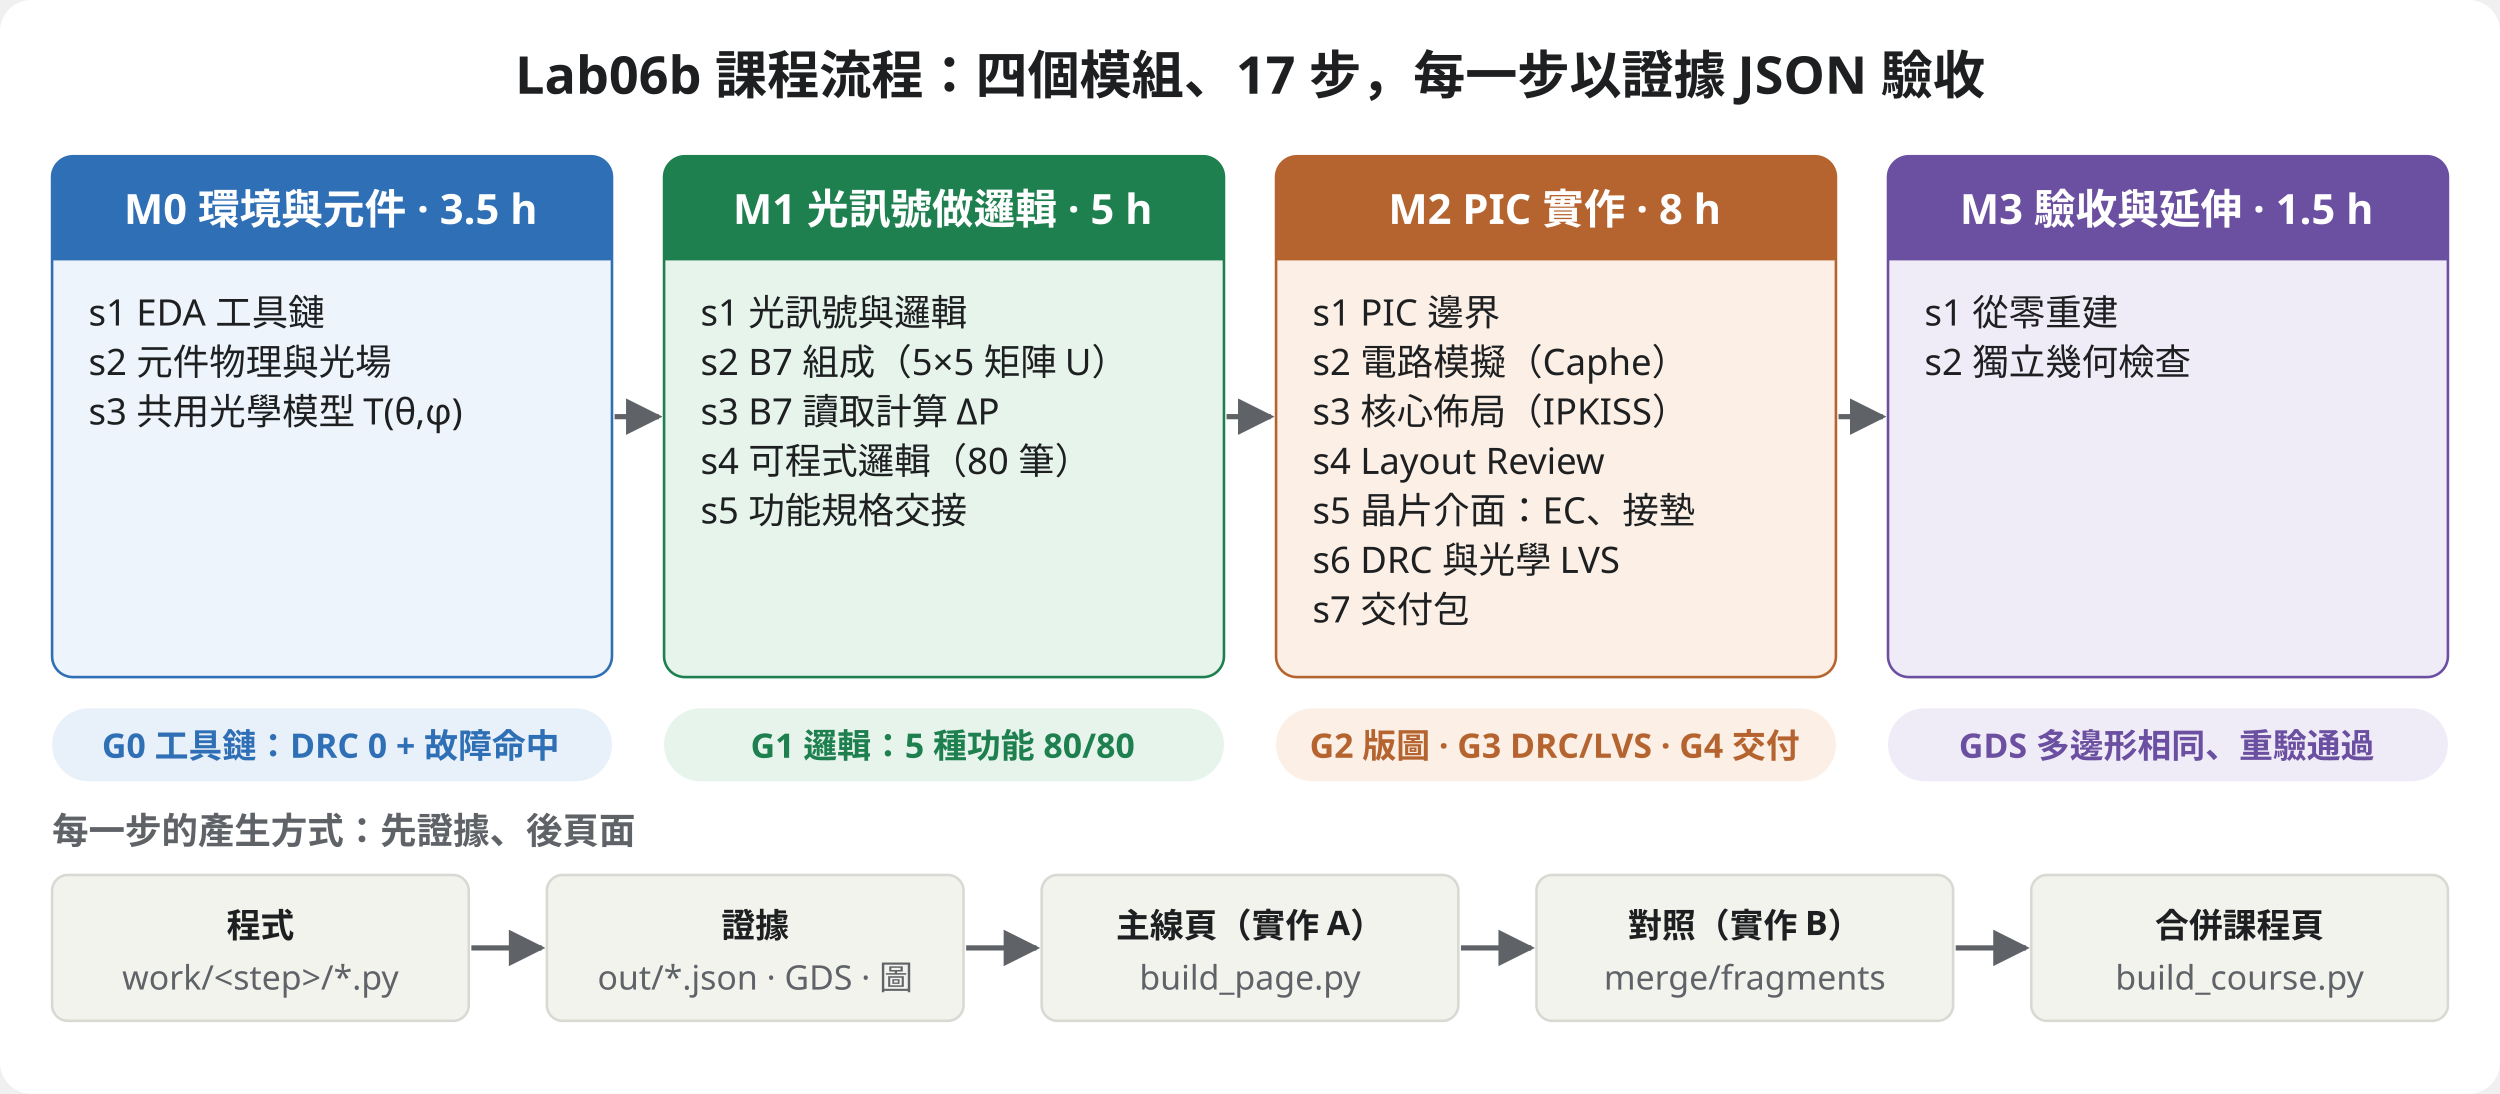
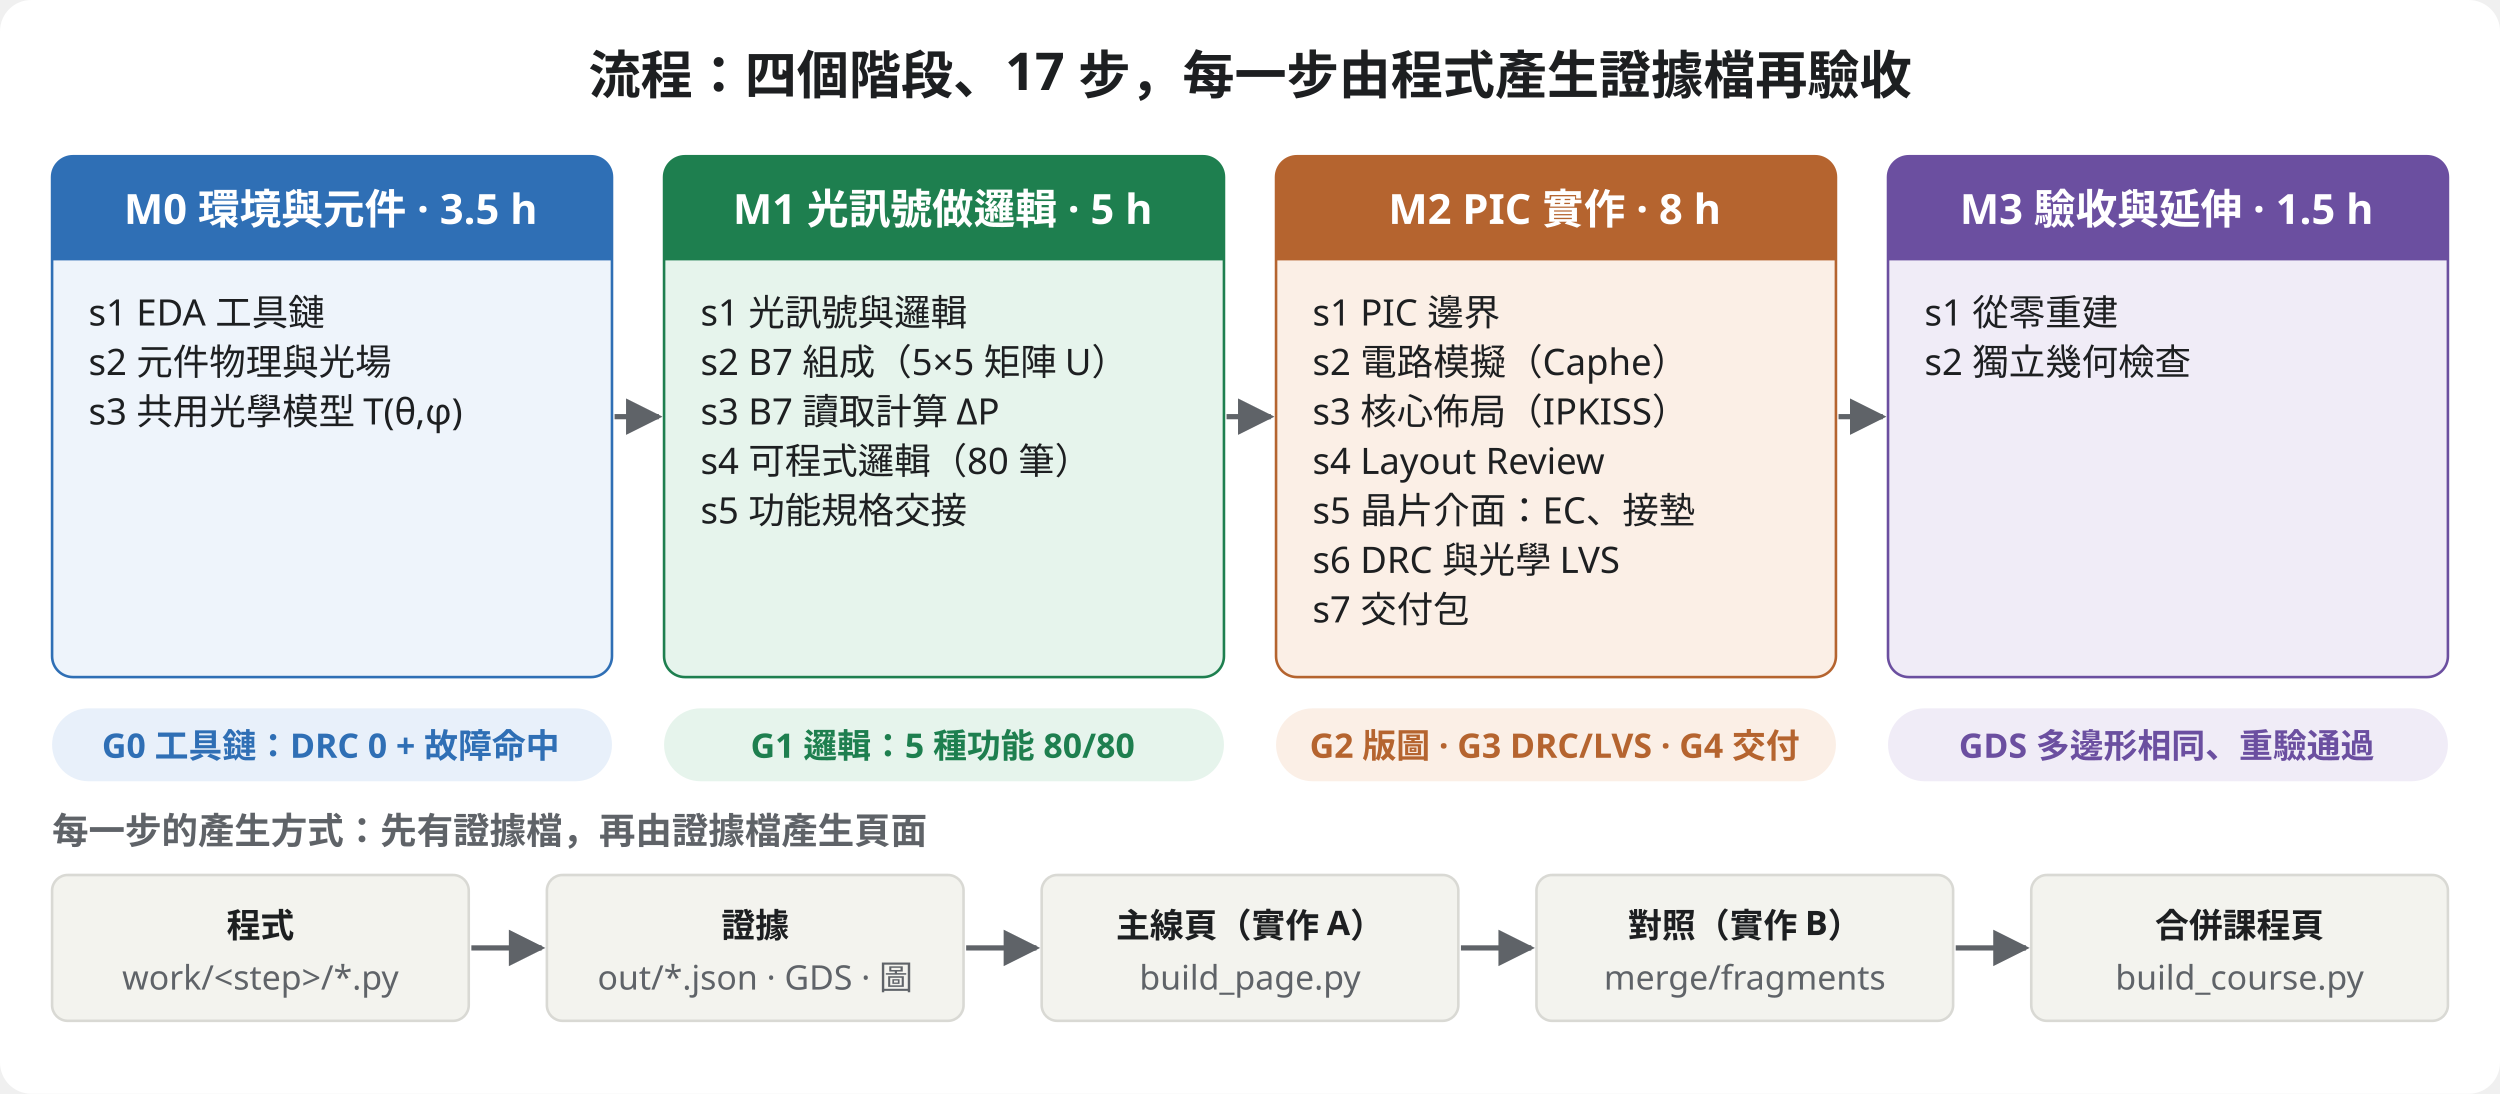
<svg xmlns="http://www.w3.org/2000/svg" viewBox="0 0 960 420" width="960" height="420" font-family="'Microsoft JhengHei','Noto Sans TC','PingFang TC',sans-serif">
  <defs>
    <marker id="arr" viewBox="0 0 10 10" refX="9" refY="5" markerWidth="7" markerHeight="7" orient="auto-start-reverse">
      <path d="M0,0 L10,5 L0,10 z" fill="#5f6368" />
    </marker>
  </defs>
  <rect width="960" height="420" rx="12" fill="#ffffff" />
-   <text x="480" y="36" text-anchor="middle" font-size="20" font-weight="bold" fill="#1d1f21">Lab06b 課程流程：四個模組、17 步，每一步以證據 JSON 驗收</text>
+   <text x="480" y="36" text-anchor="middle" font-size="20" font-weight="bold" fill="#1d1f21">流程：四個階段、17 步，每一步由程式產生證據檔再驗收</text>
  <rect x="20" y="60" width="215" height="200" rx="8" fill="#eef4fb" stroke="#2f6fb5" />
  <path d="M28,60 h199 a8,8 0 0 1 8,8 v32 h-215 v-32 a8,8 0 0 1 8,-8 z" fill="#2f6fb5" />
  <text x="127" y="86" text-anchor="middle" font-size="16" font-weight="bold" fill="#fff">M0 環境與元件 · 3.5 h</text>
  <g font-size="14" fill="#1d1f21">
    <text x="34" y="125">s1 EDA 工具鏈</text>
    <text x="34" y="144">s2 元件物理與光場</text>
    <text x="34" y="163">s3 共用光學模型 T(θ,φ)</text>
  </g>
  <rect x="255" y="60" width="215" height="200" rx="8" fill="#e6f4ec" stroke="#1e7f4f" />
  <path d="M263,60 h199 a8,8 0 0 1 8,8 v32 h-215 v-32 a8,8 0 0 1 8,-8 z" fill="#1e7f4f" />
  <text x="362" y="86" text-anchor="middle" font-size="16" font-weight="bold" fill="#fff">M1 光訊號做邏輯 · 5 h</text>
  <g font-size="14" fill="#1d1f21">
    <text x="269" y="125">s1 光訊號與邏輯</text>
    <text x="269" y="144">s2 B7 組成（5×5 矩陣 U）</text>
    <text x="269" y="163">s3 B7 讀取計算 ΔP</text>
    <text x="269" y="182">s4 可程式邏輯（80 筆）</text>
    <text x="269" y="201">s5 功能規格交接</text>
  </g>
  <rect x="490" y="60" width="215" height="200" rx="8" fill="#fbefe6" stroke="#b5642f" />
  <path d="M498,60 h199 a8,8 0 0 1 8,8 v32 h-215 v-32 a8,8 0 0 1 8,-8 z" fill="#b5642f" />
  <text x="597" y="86" text-anchor="middle" font-size="16" font-weight="bold" fill="#fff">M2 PIC 實作 · 8 h</text>
  <g font-size="14" fill="#1d1f21">
    <text x="504" y="125">s1 PIC 邊界</text>
    <text x="504" y="144">s2 電路模擬（Caphe）</text>
    <text x="504" y="163">s3 核心佈局（IPKISS）</text>
    <text x="504" y="182">s4 Layout Review</text>
    <text x="504" y="201">s5 晶片介面：EC、接墊</text>
    <text x="504" y="220">s6 DRC 與光學 LVS</text>
    <text x="504" y="239">s7 交付包</text>
  </g>
  <rect x="725" y="60" width="215" height="200" rx="8" fill="#f0ecf7" stroke="#6b4fa0" />
  <path d="M733,60 h199 a8,8 0 0 1 8,8 v32 h-215 v-32 a8,8 0 0 1 8,-8 z" fill="#6b4fa0" />
  <text x="832" y="86" text-anchor="middle" font-size="16" font-weight="bold" fill="#fff">M3 驗收與延伸 · 1.5 h</text>
  <g font-size="14" fill="#1d1f21">
    <text x="739" y="125">s1 從零重建</text>
    <text x="739" y="144">s2 獨立幾何檢查</text>
  </g>
  <g stroke="#5f6368" stroke-width="2" marker-end="url(#arr)">
    <line x1="236" y1="160" x2="253" y2="160" />
    <line x1="471" y1="160" x2="488" y2="160" />
    <line x1="706" y1="160" x2="723" y2="160" />
  </g>
  <g font-size="13" font-weight="bold">
    <rect x="20" y="272" width="215" height="28" rx="14" fill="#e8f0fa" />
    <text x="127" y="291" text-anchor="middle" fill="#2f6fb5">G0 工具鏈：DRC 0 + 故障命中</text>
    <rect x="255" y="272" width="215" height="28" rx="14" fill="#e6f4ec" />
    <text x="362" y="291" text-anchor="middle" fill="#1e7f4f">G1 邏輯：5 種功能 80/80</text>
    <rect x="490" y="272" width="215" height="28" rx="14" fill="#fbefe6" />
    <text x="597" y="291" text-anchor="middle" fill="#b5642f">G2 版圖 · G3 DRC/LVS · G4 交付</text>
    <rect x="725" y="272" width="215" height="28" rx="14" fill="#f0ecf7" />
    <text x="832" y="291" text-anchor="middle" fill="#6b4fa0">GDS 多邊形相同、重驗通過</text>
  </g>
-   <text x="20" y="324" font-size="14" font-weight="bold" fill="#5f6368">每一步的產生方式：先證據、後頁面</text>
+   <text x="20" y="324" font-size="14" font-weight="bold" fill="#5f6368">每一步的產生方式：先有證據檔，再由證據檔產生頁面</text>
  <g font-size="13" fill="#1d1f21" text-anchor="middle">
    <rect x="20" y="336" width="160" height="56" rx="6" fill="#f3f3ee" stroke="#d9d9d4" />
    <text x="100" y="360" font-weight="bold">程式</text>
    <text x="100" y="380" fill="#5f6368">work/&lt;step&gt;/*.py</text>
    <rect x="210" y="336" width="160" height="56" rx="6" fill="#f3f3ee" stroke="#d9d9d4" />
    <text x="290" y="360" font-weight="bold">證據</text>
    <text x="290" y="380" fill="#5f6368">out/*.json · GDS · 圖</text>
    <rect x="400" y="336" width="160" height="56" rx="6" fill="#f3f3ee" stroke="#d9d9d4" />
    <text x="480" y="360" font-weight="bold">主線頁（實作 A）</text>
    <text x="480" y="380" fill="#5f6368">build_page.py</text>
    <rect x="590" y="336" width="160" height="56" rx="6" fill="#f3f3ee" stroke="#d9d9d4" />
    <text x="670" y="360" font-weight="bold">對照（實作 B）</text>
    <text x="670" y="380" fill="#5f6368">merge/fragments</text>
    <rect x="780" y="336" width="160" height="56" rx="6" fill="#f3f3ee" stroke="#d9d9d4" />
    <text x="860" y="360" font-weight="bold">合併課程頁</text>
    <text x="860" y="380" fill="#5f6368">build_course.py</text>
  </g>
  <g stroke="#5f6368" stroke-width="2" marker-end="url(#arr)">
    <line x1="181" y1="364" x2="208" y2="364" />
    <line x1="371" y1="364" x2="398" y2="364" />
    <line x1="561" y1="364" x2="588" y2="364" />
    <line x1="751" y1="364" x2="778" y2="364" />
  </g>
</svg>
